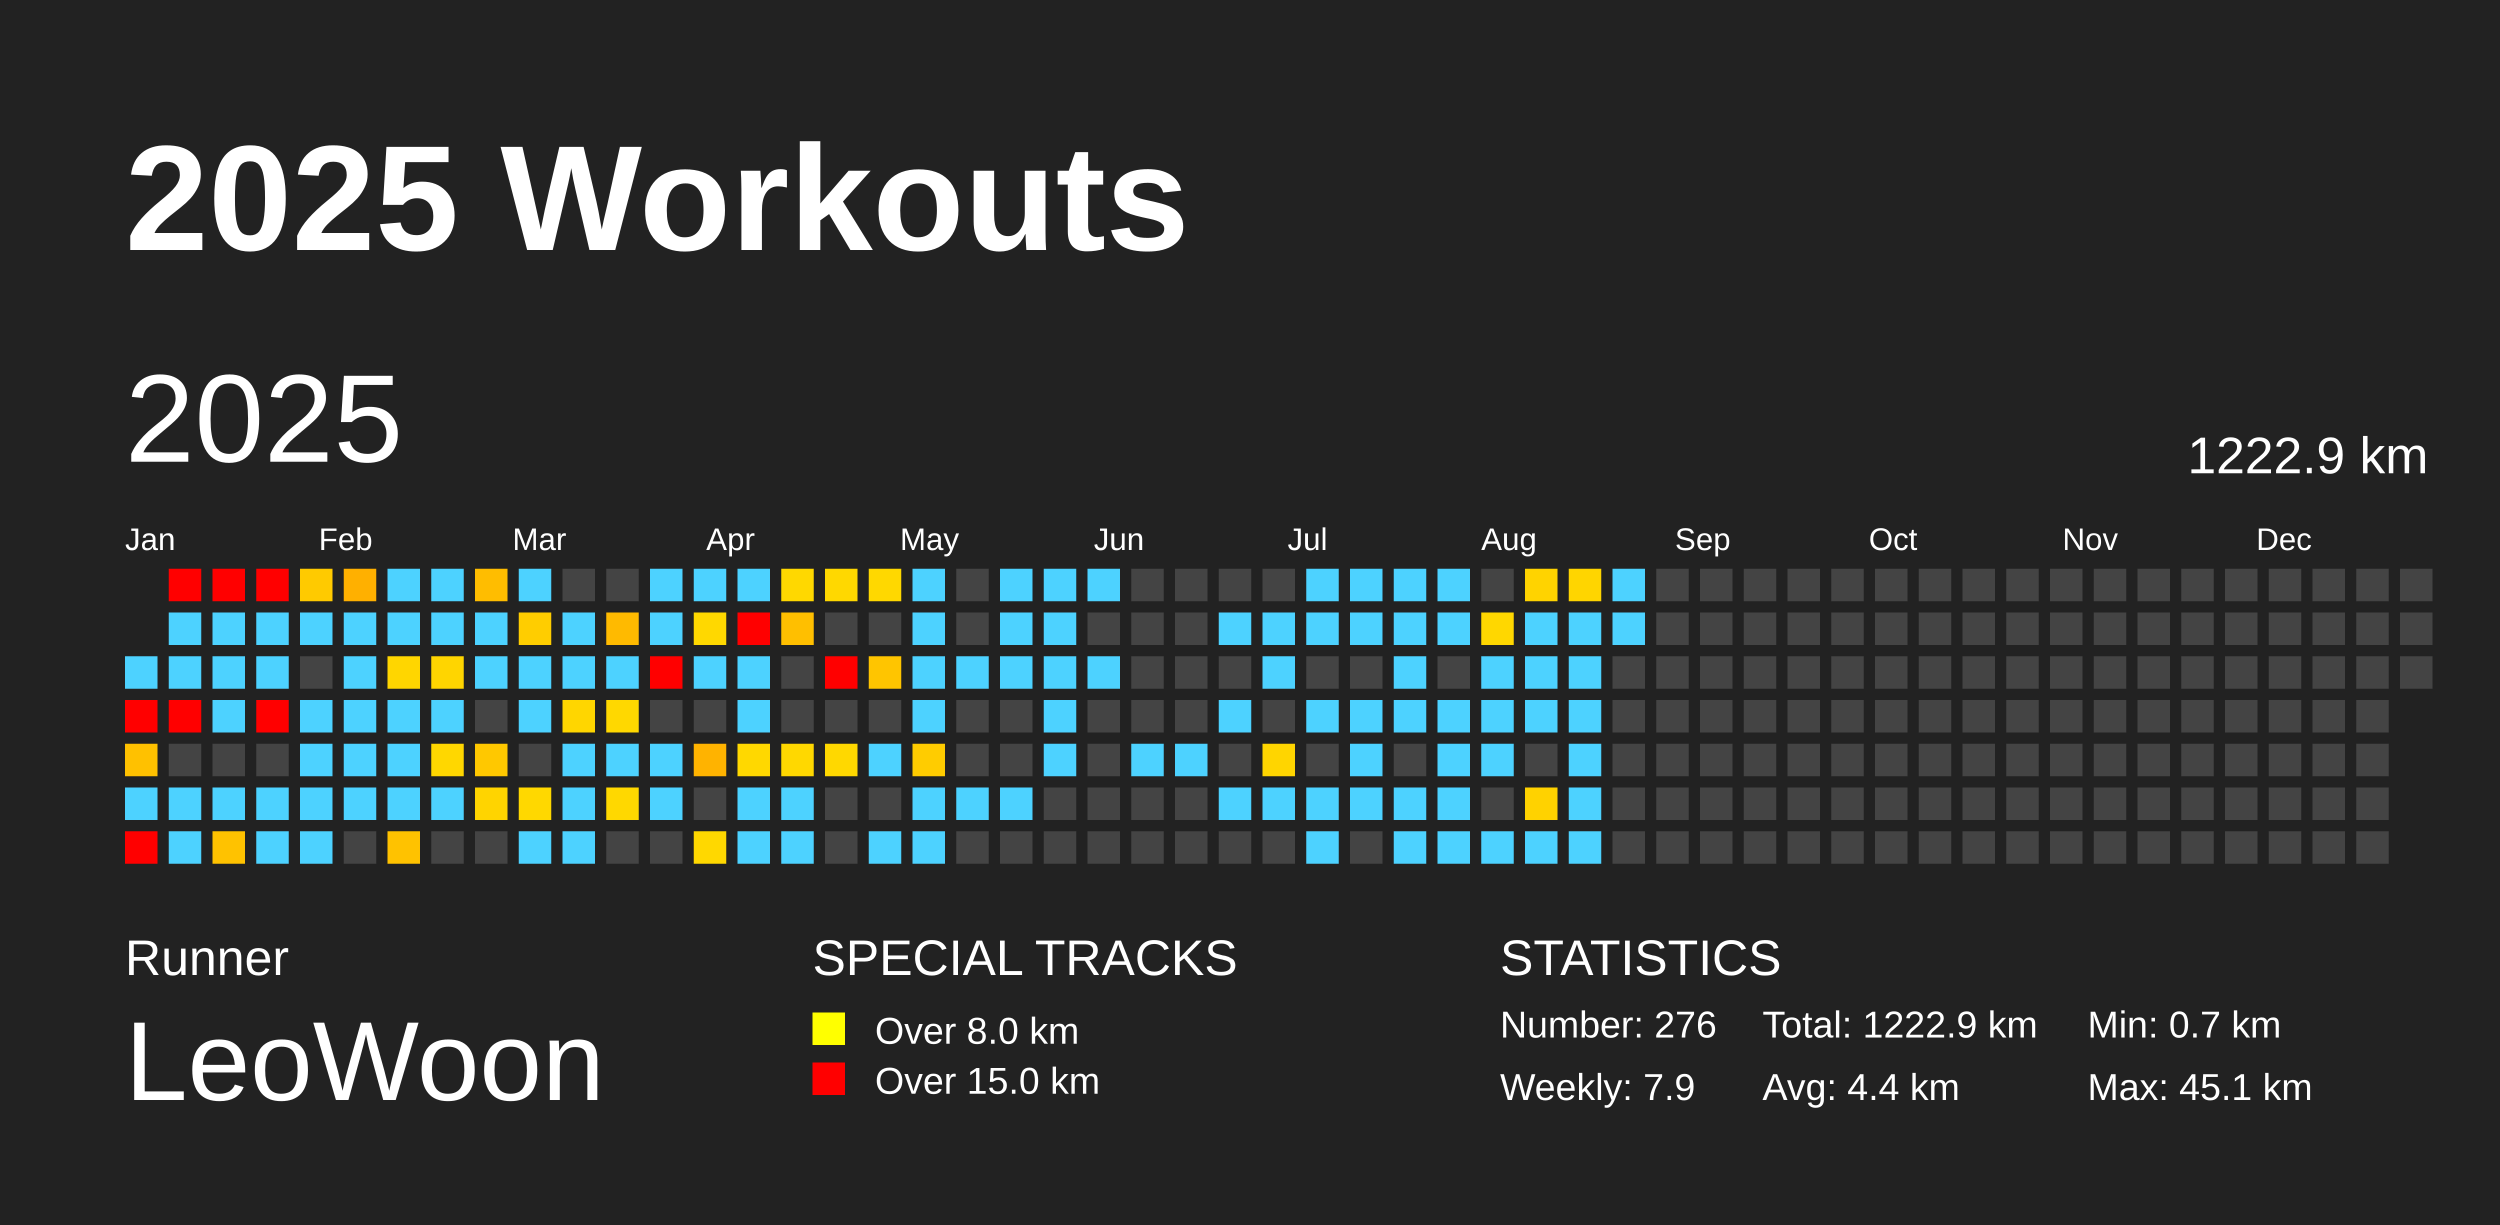
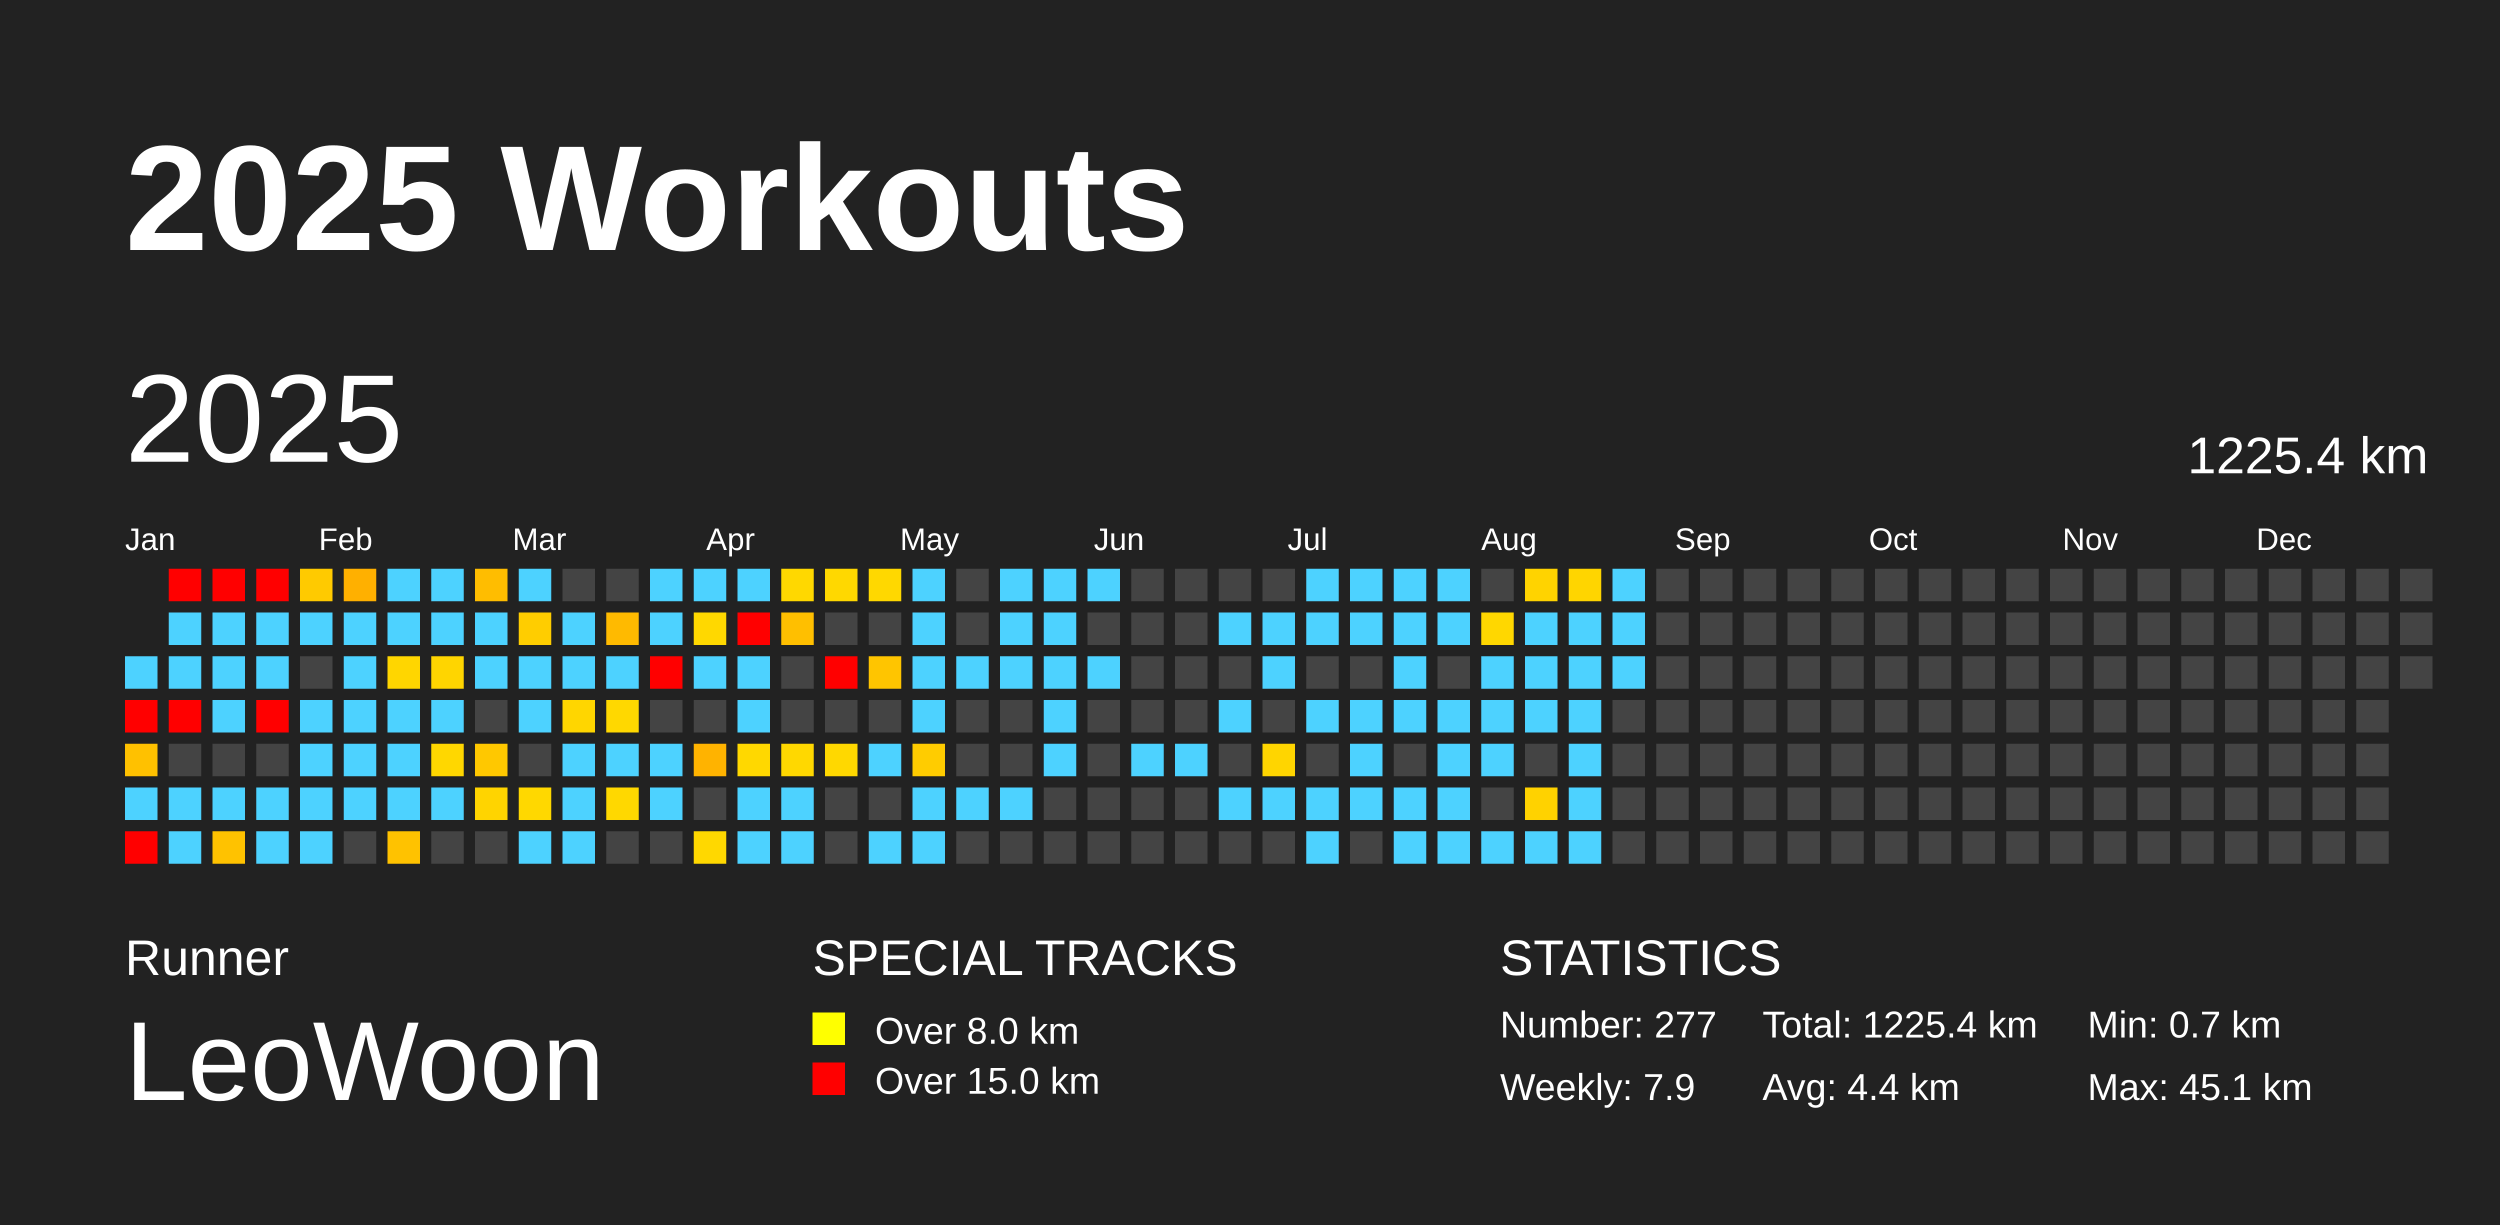
<svg xmlns="http://www.w3.org/2000/svg" baseProfile="full" height="98mm" version="1.1" viewBox="0,0,200,98" width="200mm">
  <defs />
  <rect fill="#222222" height="98" width="200" x="0" y="0" />
  <text fill="#FFFFFF" style="font-size:12px; font-family:Arial; font-weight:bold;" x="10" y="20">2025 Workouts</text>
  <text fill="#FFFFFF" style="font-size:4px; font-family:Arial" x="10" y="78">Runner</text>
  <text fill="#FFFFFF" style="font-size:9px; font-family:Arial" x="10" y="88">LeoWoon</text>
  <text fill="#FFFFFF" style="font-size:4px; font-family:Arial" x="65" y="78">SPECIAL TRACKS</text>
  <rect fill="yellow" height="2.6" width="2.6" x="65" y="81" />
  <text fill="#FFFFFF" style="font-size:3px; font-family:Arial" x="70" y="83.5">Over 8.0 km</text>
  <rect fill="red" height="2.6" width="2.6" x="65" y="85" />
  <text fill="#FFFFFF" style="font-size:3px; font-family:Arial" x="70" y="87.5">Over 15.0 km</text>
  <text fill="#FFFFFF" style="font-size:4px; font-family:Arial" x="120" y="78">STATISTICS</text>
-   <text fill="#FFFFFF" style="font-size:3px; font-family:Arial" x="120" y="83">Number: 276</text>
+   <text fill="#FFFFFF" style="font-size:3px; font-family:Arial" x="120" y="83">Number: 277</text>
  <text fill="#FFFFFF" style="font-size:3px; font-family:Arial" x="120" y="88">Weekly: 7.9</text>
-   <text fill="#FFFFFF" style="font-size:3px; font-family:Arial" x="141" y="83">Total: 1222.9 km</text>
+   <text fill="#FFFFFF" style="font-size:3px; font-family:Arial" x="141" y="83">Total: 1225.4 km</text>
  <text fill="#FFFFFF" style="font-size:3px; font-family:Arial" x="141" y="88">Avg: 4.4 km</text>
  <text fill="#FFFFFF" style="font-size:3px; font-family:Arial" x="167" y="83">Min: 0.7 km</text>
  <text fill="#FFFFFF" style="font-size:3px; font-family:Arial" x="167" y="88">Max: 45.1 km</text>
  <text dominant-baseline="hanging" fill="#FFFFFF" style="font-size:10.0px; font-family:Arial;" x="10" y="30">2025</text>
-   <text dominant-baseline="hanging" fill="#FFFFFF" style="font-size:4.125px; font-family:Arial;" x="175" y="35">1222.9 km</text>
+   <text dominant-baseline="hanging" fill="#FFFFFF" style="font-size:4.125px; font-family:Arial;" x="175" y="35">1225.4 km</text>
  <text fill="#FFFFFF" style="font-size:2.5px; font-family:Arial" x="10.0" y="44">Jan</text>
  <text fill="#FFFFFF" style="font-size:2.5px; font-family:Arial" x="25.5" y="44">Feb</text>
  <text fill="#FFFFFF" style="font-size:2.5px; font-family:Arial" x="41.0" y="44">Mar</text>
  <text fill="#FFFFFF" style="font-size:2.5px; font-family:Arial" x="56.5" y="44">Apr</text>
  <text fill="#FFFFFF" style="font-size:2.5px; font-family:Arial" x="72.0" y="44">May</text>
  <text fill="#FFFFFF" style="font-size:2.5px; font-family:Arial" x="87.5" y="44">Jun</text>
  <text fill="#FFFFFF" style="font-size:2.5px; font-family:Arial" x="103.0" y="44">Jul</text>
  <text fill="#FFFFFF" style="font-size:2.5px; font-family:Arial" x="118.5" y="44">Aug</text>
  <text fill="#FFFFFF" style="font-size:2.5px; font-family:Arial" x="134.0" y="44">Sep</text>
  <text fill="#FFFFFF" style="font-size:2.5px; font-family:Arial" x="149.5" y="44">Oct</text>
  <text fill="#FFFFFF" style="font-size:2.5px; font-family:Arial" x="165.0" y="44">Nov</text>
  <text fill="#FFFFFF" style="font-size:2.5px; font-family:Arial" x="180.5" y="44">Dec</text>
  <rect fill="#4dd2ff" height="2.6" width="2.6" x="10.0" y="52.5" />
  <rect fill="red" height="2.6" width="2.6" x="10.0" y="56.0" />
  <rect fill="#ffc100" height="2.6" width="2.6" x="10.0" y="59.5" />
  <rect fill="#4dd2ff" height="2.6" width="2.6" x="10.0" y="63.0" />
  <rect fill="red" height="2.6" width="2.6" x="10.0" y="66.5" />
  <rect fill="red" height="2.6" width="2.6" x="13.5" y="45.5" />
  <rect fill="#4dd2ff" height="2.6" width="2.6" x="13.5" y="49.0" />
  <rect fill="#4dd2ff" height="2.6" width="2.6" x="13.5" y="52.5" />
  <rect fill="red" height="2.6" width="2.6" x="13.5" y="56.0" />
  <rect fill="#444444" height="2.6" width="2.6" x="13.5" y="59.5" />
  <rect fill="#4dd2ff" height="2.6" width="2.6" x="13.5" y="63.0" />
  <rect fill="#4dd2ff" height="2.6" width="2.6" x="13.5" y="66.5" />
  <rect fill="red" height="2.6" width="2.6" x="17.0" y="45.5" />
  <rect fill="#4dd2ff" height="2.6" width="2.6" x="17.0" y="49.0" />
  <rect fill="#4dd2ff" height="2.6" width="2.6" x="17.0" y="52.5" />
  <rect fill="#4dd2ff" height="2.6" width="2.6" x="17.0" y="56.0" />
  <rect fill="#444444" height="2.6" width="2.6" x="17.0" y="59.5" />
  <rect fill="#4dd2ff" height="2.6" width="2.6" x="17.0" y="63.0" />
  <rect fill="#ffc200" height="2.6" width="2.6" x="17.0" y="66.5" />
  <rect fill="red" height="2.6" width="2.6" x="20.5" y="45.5" />
  <rect fill="#4dd2ff" height="2.6" width="2.6" x="20.5" y="49.0" />
  <rect fill="#4dd2ff" height="2.6" width="2.6" x="20.5" y="52.5" />
  <rect fill="red" height="2.6" width="2.6" x="20.5" y="56.0" />
  <rect fill="#444444" height="2.6" width="2.6" x="20.5" y="59.5" />
  <rect fill="#4dd2ff" height="2.6" width="2.6" x="20.5" y="63.0" />
  <rect fill="#4dd2ff" height="2.6" width="2.6" x="20.5" y="66.5" />
  <rect fill="#ffca00" height="2.6" width="2.6" x="24.0" y="45.5" />
  <rect fill="#4dd2ff" height="2.6" width="2.6" x="24.0" y="49.0" />
  <rect fill="#444444" height="2.6" width="2.6" x="24.0" y="52.5" />
  <rect fill="#4dd2ff" height="2.6" width="2.6" x="24.0" y="56.0" />
  <rect fill="#4dd2ff" height="2.6" width="2.6" x="24.0" y="59.5" />
  <rect fill="#4dd2ff" height="2.6" width="2.6" x="24.0" y="63.0" />
  <rect fill="#4dd2ff" height="2.6" width="2.6" x="24.0" y="66.5" />
  <rect fill="#ffb000" height="2.6" width="2.6" x="27.5" y="45.5" />
  <rect fill="#4dd2ff" height="2.6" width="2.6" x="27.5" y="49.0" />
  <rect fill="#4dd2ff" height="2.6" width="2.6" x="27.5" y="52.5" />
  <rect fill="#4dd2ff" height="2.6" width="2.6" x="27.5" y="56.0" />
  <rect fill="#4dd2ff" height="2.6" width="2.6" x="27.5" y="59.5" />
  <rect fill="#4dd2ff" height="2.6" width="2.6" x="27.5" y="63.0" />
  <rect fill="#444444" height="2.6" width="2.6" x="27.5" y="66.5" />
  <rect fill="#4dd2ff" height="2.6" width="2.6" x="31.0" y="45.5" />
  <rect fill="#4dd2ff" height="2.6" width="2.6" x="31.0" y="49.0" />
  <rect fill="#ffd600" height="2.6" width="2.6" x="31.0" y="52.5" />
  <rect fill="#4dd2ff" height="2.6" width="2.6" x="31.0" y="56.0" />
  <rect fill="#4dd2ff" height="2.6" width="2.6" x="31.0" y="59.5" />
  <rect fill="#4dd2ff" height="2.6" width="2.6" x="31.0" y="63.0" />
  <rect fill="#ffc200" height="2.6" width="2.6" x="31.0" y="66.5" />
  <rect fill="#4dd2ff" height="2.6" width="2.6" x="34.5" y="45.5" />
  <rect fill="#4dd2ff" height="2.6" width="2.6" x="34.5" y="49.0" />
  <rect fill="#ffd500" height="2.6" width="2.6" x="34.5" y="52.5" />
  <rect fill="#4dd2ff" height="2.6" width="2.6" x="34.5" y="56.0" />
  <rect fill="#ffd700" height="2.6" width="2.6" x="34.5" y="59.5" />
  <rect fill="#4dd2ff" height="2.6" width="2.6" x="34.5" y="63.0" />
  <rect fill="#444444" height="2.6" width="2.6" x="34.5" y="66.5" />
  <rect fill="#ffbd00" height="2.6" width="2.6" x="38.0" y="45.5" />
  <rect fill="#4dd2ff" height="2.6" width="2.6" x="38.0" y="49.0" />
  <rect fill="#4dd2ff" height="2.6" width="2.6" x="38.0" y="52.5" />
  <rect fill="#444444" height="2.6" width="2.6" x="38.0" y="56.0" />
  <rect fill="#ffc800" height="2.6" width="2.6" x="38.0" y="59.5" />
  <rect fill="#ffd400" height="2.6" width="2.6" x="38.0" y="63.0" />
  <rect fill="#444444" height="2.6" width="2.6" x="38.0" y="66.5" />
  <rect fill="#4dd2ff" height="2.6" width="2.6" x="41.5" y="45.5" />
  <rect fill="#ffcd00" height="2.6" width="2.6" x="41.5" y="49.0" />
  <rect fill="#4dd2ff" height="2.6" width="2.6" x="41.5" y="52.5" />
  <rect fill="#4dd2ff" height="2.6" width="2.6" x="41.5" y="56.0" />
  <rect fill="#444444" height="2.6" width="2.6" x="41.5" y="59.5" />
  <rect fill="#ffd800" height="2.6" width="2.6" x="41.5" y="63.0" />
  <rect fill="#4dd2ff" height="2.6" width="2.6" x="41.5" y="66.5" />
  <rect fill="#444444" height="2.6" width="2.6" x="45.0" y="45.5" />
  <rect fill="#4dd2ff" height="2.6" width="2.6" x="45.0" y="49.0" />
  <rect fill="#4dd2ff" height="2.6" width="2.6" x="45.0" y="52.5" />
  <rect fill="#ffd600" height="2.6" width="2.6" x="45.0" y="56.0" />
  <rect fill="#4dd2ff" height="2.6" width="2.6" x="45.0" y="59.5" />
  <rect fill="#4dd2ff" height="2.6" width="2.6" x="45.0" y="63.0" />
  <rect fill="#4dd2ff" height="2.6" width="2.6" x="45.0" y="66.5" />
  <rect fill="#444444" height="2.6" width="2.6" x="48.5" y="45.5" />
  <rect fill="#ffba00" height="2.6" width="2.6" x="48.5" y="49.0" />
  <rect fill="#4dd2ff" height="2.6" width="2.6" x="48.5" y="52.5" />
  <rect fill="#ffd800" height="2.6" width="2.6" x="48.5" y="56.0" />
  <rect fill="#4dd2ff" height="2.6" width="2.6" x="48.5" y="59.5" />
  <rect fill="#ffd800" height="2.6" width="2.6" x="48.5" y="63.0" />
  <rect fill="#444444" height="2.6" width="2.6" x="48.5" y="66.5" />
  <rect fill="#4dd2ff" height="2.6" width="2.6" x="52.0" y="45.5" />
  <rect fill="#4dd2ff" height="2.6" width="2.6" x="52.0" y="49.0" />
  <rect fill="red" height="2.6" width="2.6" x="52.0" y="52.5" />
  <rect fill="#444444" height="2.6" width="2.6" x="52.0" y="56.0" />
  <rect fill="#4dd2ff" height="2.6" width="2.6" x="52.0" y="59.5" />
  <rect fill="#4dd2ff" height="2.6" width="2.6" x="52.0" y="63.0" />
  <rect fill="#444444" height="2.6" width="2.6" x="52.0" y="66.5" />
  <rect fill="#4dd2ff" height="2.6" width="2.6" x="55.5" y="45.5" />
  <rect fill="#ffd800" height="2.6" width="2.6" x="55.5" y="49.0" />
  <rect fill="#4dd2ff" height="2.6" width="2.6" x="55.5" y="52.5" />
  <rect fill="#444444" height="2.6" width="2.6" x="55.5" y="56.0" />
  <rect fill="#ffb300" height="2.6" width="2.6" x="55.5" y="59.5" />
  <rect fill="#444444" height="2.6" width="2.6" x="55.5" y="63.0" />
  <rect fill="#ffd800" height="2.6" width="2.6" x="55.5" y="66.5" />
  <rect fill="#4dd2ff" height="2.6" width="2.6" x="59.0" y="45.5" />
  <rect fill="red" height="2.6" width="2.6" x="59.0" y="49.0" />
  <rect fill="#4dd2ff" height="2.6" width="2.6" x="59.0" y="52.5" />
  <rect fill="#4dd2ff" height="2.6" width="2.6" x="59.0" y="56.0" />
  <rect fill="#ffd800" height="2.6" width="2.6" x="59.0" y="59.5" />
  <rect fill="#4dd2ff" height="2.6" width="2.6" x="59.0" y="63.0" />
  <rect fill="#4dd2ff" height="2.6" width="2.6" x="59.0" y="66.5" />
  <rect fill="#ffd800" height="2.6" width="2.6" x="62.5" y="45.5" />
  <rect fill="#ffbf00" height="2.6" width="2.6" x="62.5" y="49.0" />
  <rect fill="#444444" height="2.6" width="2.6" x="62.5" y="52.5" />
  <rect fill="#444444" height="2.6" width="2.6" x="62.5" y="56.0" />
  <rect fill="#ffd800" height="2.6" width="2.6" x="62.5" y="59.5" />
  <rect fill="#4dd2ff" height="2.6" width="2.6" x="62.5" y="63.0" />
  <rect fill="#4dd2ff" height="2.6" width="2.6" x="62.5" y="66.5" />
  <rect fill="#ffd800" height="2.6" width="2.6" x="66.0" y="45.5" />
  <rect fill="#444444" height="2.6" width="2.6" x="66.0" y="49.0" />
  <rect fill="red" height="2.6" width="2.6" x="66.0" y="52.5" />
  <rect fill="#444444" height="2.6" width="2.6" x="66.0" y="56.0" />
  <rect fill="#ffd800" height="2.6" width="2.6" x="66.0" y="59.5" />
  <rect fill="#444444" height="2.6" width="2.6" x="66.0" y="63.0" />
  <rect fill="#444444" height="2.6" width="2.6" x="66.0" y="66.5" />
  <rect fill="#ffd800" height="2.6" width="2.6" x="69.5" y="45.5" />
  <rect fill="#444444" height="2.6" width="2.6" x="69.5" y="49.0" />
  <rect fill="#ffc500" height="2.6" width="2.6" x="69.5" y="52.5" />
  <rect fill="#444444" height="2.6" width="2.6" x="69.5" y="56.0" />
  <rect fill="#4dd2ff" height="2.6" width="2.6" x="69.5" y="59.5" />
  <rect fill="#444444" height="2.6" width="2.6" x="69.5" y="63.0" />
  <rect fill="#4dd2ff" height="2.6" width="2.6" x="69.5" y="66.5" />
  <rect fill="#4dd2ff" height="2.6" width="2.6" x="73.0" y="45.5" />
  <rect fill="#4dd2ff" height="2.6" width="2.6" x="73.0" y="49.0" />
  <rect fill="#4dd2ff" height="2.6" width="2.6" x="73.0" y="52.5" />
  <rect fill="#4dd2ff" height="2.6" width="2.6" x="73.0" y="56.0" />
  <rect fill="#ffcc00" height="2.6" width="2.6" x="73.0" y="59.5" />
  <rect fill="#4dd2ff" height="2.6" width="2.6" x="73.0" y="63.0" />
  <rect fill="#4dd2ff" height="2.6" width="2.6" x="73.0" y="66.5" />
  <rect fill="#444444" height="2.6" width="2.6" x="76.5" y="45.5" />
  <rect fill="#444444" height="2.6" width="2.6" x="76.5" y="49.0" />
  <rect fill="#4dd2ff" height="2.6" width="2.6" x="76.5" y="52.5" />
  <rect fill="#444444" height="2.6" width="2.6" x="76.5" y="56.0" />
  <rect fill="#444444" height="2.6" width="2.6" x="76.5" y="59.5" />
  <rect fill="#4dd2ff" height="2.6" width="2.6" x="76.5" y="63.0" />
  <rect fill="#444444" height="2.6" width="2.6" x="76.5" y="66.5" />
  <rect fill="#4dd2ff" height="2.6" width="2.6" x="80.0" y="45.5" />
  <rect fill="#4dd2ff" height="2.6" width="2.6" x="80.0" y="49.0" />
  <rect fill="#4dd2ff" height="2.6" width="2.6" x="80.0" y="52.5" />
  <rect fill="#444444" height="2.6" width="2.6" x="80.0" y="56.0" />
  <rect fill="#444444" height="2.6" width="2.6" x="80.0" y="59.5" />
  <rect fill="#4dd2ff" height="2.6" width="2.6" x="80.0" y="63.0" />
  <rect fill="#444444" height="2.6" width="2.6" x="80.0" y="66.5" />
  <rect fill="#4dd2ff" height="2.6" width="2.6" x="83.5" y="45.5" />
  <rect fill="#4dd2ff" height="2.6" width="2.6" x="83.5" y="49.0" />
  <rect fill="#4dd2ff" height="2.6" width="2.6" x="83.5" y="52.5" />
  <rect fill="#4dd2ff" height="2.6" width="2.6" x="83.5" y="56.0" />
  <rect fill="#4dd2ff" height="2.6" width="2.6" x="83.5" y="59.5" />
  <rect fill="#444444" height="2.6" width="2.6" x="83.5" y="63.0" />
  <rect fill="#444444" height="2.6" width="2.6" x="83.5" y="66.5" />
  <rect fill="#4dd2ff" height="2.6" width="2.6" x="87.0" y="45.5" />
  <rect fill="#444444" height="2.6" width="2.6" x="87.0" y="49.0" />
  <rect fill="#4dd2ff" height="2.6" width="2.6" x="87.0" y="52.5" />
  <rect fill="#444444" height="2.6" width="2.6" x="87.0" y="56.0" />
  <rect fill="#444444" height="2.6" width="2.6" x="87.0" y="59.5" />
  <rect fill="#444444" height="2.6" width="2.6" x="87.0" y="63.0" />
  <rect fill="#444444" height="2.6" width="2.6" x="87.0" y="66.5" />
  <rect fill="#444444" height="2.6" width="2.6" x="90.5" y="45.5" />
  <rect fill="#444444" height="2.6" width="2.6" x="90.5" y="49.0" />
  <rect fill="#444444" height="2.6" width="2.6" x="90.5" y="52.5" />
  <rect fill="#444444" height="2.6" width="2.6" x="90.5" y="56.0" />
  <rect fill="#4dd2ff" height="2.6" width="2.6" x="90.5" y="59.5" />
  <rect fill="#444444" height="2.6" width="2.6" x="90.5" y="63.0" />
  <rect fill="#444444" height="2.6" width="2.6" x="90.5" y="66.5" />
  <rect fill="#444444" height="2.6" width="2.6" x="94.0" y="45.5" />
  <rect fill="#444444" height="2.6" width="2.6" x="94.0" y="49.0" />
  <rect fill="#444444" height="2.6" width="2.6" x="94.0" y="52.5" />
  <rect fill="#444444" height="2.6" width="2.6" x="94.0" y="56.0" />
  <rect fill="#4dd2ff" height="2.6" width="2.6" x="94.0" y="59.5" />
  <rect fill="#444444" height="2.6" width="2.6" x="94.0" y="63.0" />
  <rect fill="#444444" height="2.6" width="2.6" x="94.0" y="66.5" />
  <rect fill="#444444" height="2.6" width="2.6" x="97.5" y="45.5" />
  <rect fill="#4dd2ff" height="2.6" width="2.6" x="97.5" y="49.0" />
  <rect fill="#444444" height="2.6" width="2.6" x="97.5" y="52.5" />
  <rect fill="#4dd2ff" height="2.6" width="2.6" x="97.5" y="56.0" />
  <rect fill="#444444" height="2.6" width="2.6" x="97.5" y="59.5" />
  <rect fill="#4dd2ff" height="2.6" width="2.6" x="97.5" y="63.0" />
  <rect fill="#444444" height="2.6" width="2.6" x="97.5" y="66.5" />
  <rect fill="#444444" height="2.6" width="2.6" x="101.0" y="45.5" />
  <rect fill="#4dd2ff" height="2.6" width="2.6" x="101.0" y="49.0" />
  <rect fill="#4dd2ff" height="2.6" width="2.6" x="101.0" y="52.5" />
  <rect fill="#444444" height="2.6" width="2.6" x="101.0" y="56.0" />
  <rect fill="#ffd500" height="2.6" width="2.6" x="101.0" y="59.5" />
  <rect fill="#4dd2ff" height="2.6" width="2.6" x="101.0" y="63.0" />
  <rect fill="#444444" height="2.6" width="2.6" x="101.0" y="66.5" />
  <rect fill="#4dd2ff" height="2.6" width="2.6" x="104.5" y="45.5" />
  <rect fill="#4dd2ff" height="2.6" width="2.6" x="104.5" y="49.0" />
  <rect fill="#444444" height="2.6" width="2.6" x="104.5" y="52.5" />
  <rect fill="#4dd2ff" height="2.6" width="2.6" x="104.5" y="56.0" />
  <rect fill="#444444" height="2.6" width="2.6" x="104.5" y="59.5" />
  <rect fill="#4dd2ff" height="2.6" width="2.6" x="104.5" y="63.0" />
  <rect fill="#4dd2ff" height="2.6" width="2.6" x="104.5" y="66.5" />
  <rect fill="#4dd2ff" height="2.6" width="2.6" x="108.0" y="45.5" />
  <rect fill="#4dd2ff" height="2.6" width="2.6" x="108.0" y="49.0" />
  <rect fill="#444444" height="2.6" width="2.6" x="108.0" y="52.5" />
  <rect fill="#4dd2ff" height="2.6" width="2.6" x="108.0" y="56.0" />
  <rect fill="#4dd2ff" height="2.6" width="2.6" x="108.0" y="59.5" />
  <rect fill="#4dd2ff" height="2.6" width="2.6" x="108.0" y="63.0" />
  <rect fill="#444444" height="2.6" width="2.6" x="108.0" y="66.5" />
  <rect fill="#4dd2ff" height="2.6" width="2.6" x="111.5" y="45.5" />
  <rect fill="#4dd2ff" height="2.6" width="2.6" x="111.5" y="49.0" />
  <rect fill="#4dd2ff" height="2.6" width="2.6" x="111.5" y="52.5" />
  <rect fill="#4dd2ff" height="2.6" width="2.6" x="111.5" y="56.0" />
  <rect fill="#444444" height="2.6" width="2.6" x="111.5" y="59.5" />
  <rect fill="#4dd2ff" height="2.6" width="2.6" x="111.5" y="63.0" />
  <rect fill="#4dd2ff" height="2.6" width="2.6" x="111.5" y="66.5" />
  <rect fill="#4dd2ff" height="2.6" width="2.6" x="115.0" y="45.5" />
  <rect fill="#4dd2ff" height="2.6" width="2.6" x="115.0" y="49.0" />
  <rect fill="#444444" height="2.6" width="2.6" x="115.0" y="52.5" />
  <rect fill="#4dd2ff" height="2.6" width="2.6" x="115.0" y="56.0" />
  <rect fill="#4dd2ff" height="2.6" width="2.6" x="115.0" y="59.5" />
  <rect fill="#4dd2ff" height="2.6" width="2.6" x="115.0" y="63.0" />
  <rect fill="#4dd2ff" height="2.6" width="2.6" x="115.0" y="66.5" />
  <rect fill="#444444" height="2.6" width="2.6" x="118.5" y="45.5" />
  <rect fill="#ffd700" height="2.6" width="2.6" x="118.5" y="49.0" />
  <rect fill="#4dd2ff" height="2.6" width="2.6" x="118.5" y="52.5" />
  <rect fill="#4dd2ff" height="2.6" width="2.6" x="118.5" y="56.0" />
  <rect fill="#4dd2ff" height="2.6" width="2.6" x="118.5" y="59.5" />
  <rect fill="#444444" height="2.6" width="2.6" x="118.5" y="63.0" />
  <rect fill="#4dd2ff" height="2.6" width="2.6" x="118.5" y="66.5" />
  <rect fill="#ffd300" height="2.6" width="2.6" x="122.0" y="45.5" />
  <rect fill="#4dd2ff" height="2.6" width="2.6" x="122.0" y="49.0" />
  <rect fill="#4dd2ff" height="2.6" width="2.6" x="122.0" y="52.5" />
  <rect fill="#4dd2ff" height="2.6" width="2.6" x="122.0" y="56.0" />
  <rect fill="#444444" height="2.6" width="2.6" x="122.0" y="59.5" />
  <rect fill="#ffd200" height="2.6" width="2.6" x="122.0" y="63.0" />
  <rect fill="#4dd2ff" height="2.6" width="2.6" x="122.0" y="66.5" />
  <rect fill="#ffd500" height="2.6" width="2.6" x="125.5" y="45.5" />
  <rect fill="#4dd2ff" height="2.6" width="2.6" x="125.5" y="49.0" />
  <rect fill="#4dd2ff" height="2.6" width="2.6" x="125.5" y="52.5" />
  <rect fill="#4dd2ff" height="2.6" width="2.6" x="125.5" y="56.0" />
  <rect fill="#4dd2ff" height="2.6" width="2.6" x="125.5" y="59.5" />
  <rect fill="#4dd2ff" height="2.6" width="2.6" x="125.5" y="63.0" />
  <rect fill="#4dd2ff" height="2.6" width="2.6" x="125.5" y="66.5" />
  <rect fill="#4dd2ff" height="2.6" width="2.6" x="129.0" y="45.5" />
  <rect fill="#4dd2ff" height="2.6" width="2.6" x="129.0" y="49.0" />
-   <rect fill="#444444" height="2.6" width="2.6" x="129.0" y="52.5" />
+   <rect fill="#4dd2ff" height="2.6" width="2.6" x="129.0" y="52.5" />
  <rect fill="#444444" height="2.6" width="2.6" x="129.0" y="56.0" />
  <rect fill="#444444" height="2.6" width="2.6" x="129.0" y="59.5" />
  <rect fill="#444444" height="2.6" width="2.6" x="129.0" y="63.0" />
  <rect fill="#444444" height="2.6" width="2.6" x="129.0" y="66.5" />
  <rect fill="#444444" height="2.6" width="2.6" x="132.5" y="45.5" />
  <rect fill="#444444" height="2.6" width="2.6" x="132.5" y="49.0" />
  <rect fill="#444444" height="2.6" width="2.6" x="132.5" y="52.5" />
  <rect fill="#444444" height="2.6" width="2.6" x="132.5" y="56.0" />
  <rect fill="#444444" height="2.6" width="2.6" x="132.5" y="59.5" />
  <rect fill="#444444" height="2.6" width="2.6" x="132.5" y="63.0" />
  <rect fill="#444444" height="2.6" width="2.6" x="132.5" y="66.5" />
  <rect fill="#444444" height="2.6" width="2.6" x="136.0" y="45.5" />
  <rect fill="#444444" height="2.6" width="2.6" x="136.0" y="49.0" />
  <rect fill="#444444" height="2.6" width="2.6" x="136.0" y="52.5" />
  <rect fill="#444444" height="2.6" width="2.6" x="136.0" y="56.0" />
  <rect fill="#444444" height="2.6" width="2.6" x="136.0" y="59.5" />
  <rect fill="#444444" height="2.6" width="2.6" x="136.0" y="63.0" />
  <rect fill="#444444" height="2.6" width="2.6" x="136.0" y="66.5" />
  <rect fill="#444444" height="2.6" width="2.6" x="139.5" y="45.5" />
  <rect fill="#444444" height="2.6" width="2.6" x="139.5" y="49.0" />
  <rect fill="#444444" height="2.6" width="2.6" x="139.5" y="52.5" />
  <rect fill="#444444" height="2.6" width="2.6" x="139.5" y="56.0" />
  <rect fill="#444444" height="2.6" width="2.6" x="139.5" y="59.5" />
  <rect fill="#444444" height="2.6" width="2.6" x="139.5" y="63.0" />
  <rect fill="#444444" height="2.6" width="2.6" x="139.5" y="66.5" />
  <rect fill="#444444" height="2.6" width="2.6" x="143.0" y="45.5" />
  <rect fill="#444444" height="2.6" width="2.6" x="143.0" y="49.0" />
  <rect fill="#444444" height="2.6" width="2.6" x="143.0" y="52.5" />
  <rect fill="#444444" height="2.6" width="2.6" x="143.0" y="56.0" />
  <rect fill="#444444" height="2.6" width="2.6" x="143.0" y="59.5" />
  <rect fill="#444444" height="2.6" width="2.6" x="143.0" y="63.0" />
  <rect fill="#444444" height="2.6" width="2.6" x="143.0" y="66.5" />
  <rect fill="#444444" height="2.6" width="2.6" x="146.5" y="45.5" />
  <rect fill="#444444" height="2.6" width="2.6" x="146.5" y="49.0" />
  <rect fill="#444444" height="2.6" width="2.6" x="146.5" y="52.5" />
  <rect fill="#444444" height="2.6" width="2.6" x="146.5" y="56.0" />
  <rect fill="#444444" height="2.6" width="2.6" x="146.5" y="59.5" />
  <rect fill="#444444" height="2.6" width="2.6" x="146.5" y="63.0" />
  <rect fill="#444444" height="2.6" width="2.6" x="146.5" y="66.5" />
  <rect fill="#444444" height="2.6" width="2.6" x="150.0" y="45.5" />
  <rect fill="#444444" height="2.6" width="2.6" x="150.0" y="49.0" />
  <rect fill="#444444" height="2.6" width="2.6" x="150.0" y="52.5" />
  <rect fill="#444444" height="2.6" width="2.6" x="150.0" y="56.0" />
  <rect fill="#444444" height="2.6" width="2.6" x="150.0" y="59.5" />
  <rect fill="#444444" height="2.6" width="2.6" x="150.0" y="63.0" />
  <rect fill="#444444" height="2.6" width="2.6" x="150.0" y="66.5" />
  <rect fill="#444444" height="2.6" width="2.6" x="153.5" y="45.5" />
  <rect fill="#444444" height="2.6" width="2.6" x="153.5" y="49.0" />
  <rect fill="#444444" height="2.6" width="2.6" x="153.5" y="52.5" />
  <rect fill="#444444" height="2.6" width="2.6" x="153.5" y="56.0" />
  <rect fill="#444444" height="2.6" width="2.6" x="153.5" y="59.5" />
  <rect fill="#444444" height="2.6" width="2.6" x="153.5" y="63.0" />
  <rect fill="#444444" height="2.6" width="2.6" x="153.5" y="66.5" />
  <rect fill="#444444" height="2.6" width="2.6" x="157.0" y="45.5" />
  <rect fill="#444444" height="2.6" width="2.6" x="157.0" y="49.0" />
  <rect fill="#444444" height="2.6" width="2.6" x="157.0" y="52.5" />
  <rect fill="#444444" height="2.6" width="2.6" x="157.0" y="56.0" />
  <rect fill="#444444" height="2.6" width="2.6" x="157.0" y="59.5" />
  <rect fill="#444444" height="2.6" width="2.6" x="157.0" y="63.0" />
  <rect fill="#444444" height="2.6" width="2.6" x="157.0" y="66.5" />
  <rect fill="#444444" height="2.6" width="2.6" x="160.5" y="45.5" />
  <rect fill="#444444" height="2.6" width="2.6" x="160.5" y="49.0" />
  <rect fill="#444444" height="2.6" width="2.6" x="160.5" y="52.5" />
  <rect fill="#444444" height="2.6" width="2.6" x="160.5" y="56.0" />
  <rect fill="#444444" height="2.6" width="2.6" x="160.5" y="59.5" />
  <rect fill="#444444" height="2.6" width="2.6" x="160.5" y="63.0" />
  <rect fill="#444444" height="2.6" width="2.6" x="160.5" y="66.5" />
  <rect fill="#444444" height="2.6" width="2.6" x="164.0" y="45.5" />
  <rect fill="#444444" height="2.6" width="2.6" x="164.0" y="49.0" />
  <rect fill="#444444" height="2.6" width="2.6" x="164.0" y="52.5" />
  <rect fill="#444444" height="2.6" width="2.6" x="164.0" y="56.0" />
  <rect fill="#444444" height="2.6" width="2.6" x="164.0" y="59.5" />
  <rect fill="#444444" height="2.6" width="2.6" x="164.0" y="63.0" />
  <rect fill="#444444" height="2.6" width="2.6" x="164.0" y="66.5" />
  <rect fill="#444444" height="2.6" width="2.6" x="167.5" y="45.5" />
  <rect fill="#444444" height="2.6" width="2.6" x="167.5" y="49.0" />
  <rect fill="#444444" height="2.6" width="2.6" x="167.5" y="52.5" />
  <rect fill="#444444" height="2.6" width="2.6" x="167.5" y="56.0" />
  <rect fill="#444444" height="2.6" width="2.6" x="167.5" y="59.5" />
  <rect fill="#444444" height="2.6" width="2.6" x="167.5" y="63.0" />
  <rect fill="#444444" height="2.6" width="2.6" x="167.5" y="66.5" />
  <rect fill="#444444" height="2.6" width="2.6" x="171.0" y="45.5" />
  <rect fill="#444444" height="2.6" width="2.6" x="171.0" y="49.0" />
  <rect fill="#444444" height="2.6" width="2.6" x="171.0" y="52.5" />
  <rect fill="#444444" height="2.6" width="2.6" x="171.0" y="56.0" />
  <rect fill="#444444" height="2.6" width="2.6" x="171.0" y="59.5" />
  <rect fill="#444444" height="2.6" width="2.6" x="171.0" y="63.0" />
  <rect fill="#444444" height="2.6" width="2.6" x="171.0" y="66.5" />
  <rect fill="#444444" height="2.6" width="2.6" x="174.5" y="45.5" />
  <rect fill="#444444" height="2.6" width="2.6" x="174.5" y="49.0" />
  <rect fill="#444444" height="2.6" width="2.6" x="174.5" y="52.5" />
  <rect fill="#444444" height="2.6" width="2.6" x="174.5" y="56.0" />
  <rect fill="#444444" height="2.6" width="2.6" x="174.5" y="59.5" />
  <rect fill="#444444" height="2.6" width="2.6" x="174.5" y="63.0" />
  <rect fill="#444444" height="2.6" width="2.6" x="174.5" y="66.5" />
  <rect fill="#444444" height="2.6" width="2.6" x="178.0" y="45.5" />
  <rect fill="#444444" height="2.6" width="2.6" x="178.0" y="49.0" />
  <rect fill="#444444" height="2.6" width="2.6" x="178.0" y="52.5" />
  <rect fill="#444444" height="2.6" width="2.6" x="178.0" y="56.0" />
  <rect fill="#444444" height="2.6" width="2.6" x="178.0" y="59.5" />
  <rect fill="#444444" height="2.6" width="2.6" x="178.0" y="63.0" />
  <rect fill="#444444" height="2.6" width="2.6" x="178.0" y="66.5" />
  <rect fill="#444444" height="2.6" width="2.6" x="181.5" y="45.5" />
  <rect fill="#444444" height="2.6" width="2.6" x="181.5" y="49.0" />
  <rect fill="#444444" height="2.6" width="2.6" x="181.5" y="52.5" />
  <rect fill="#444444" height="2.6" width="2.6" x="181.5" y="56.0" />
  <rect fill="#444444" height="2.6" width="2.6" x="181.5" y="59.5" />
  <rect fill="#444444" height="2.6" width="2.6" x="181.5" y="63.0" />
  <rect fill="#444444" height="2.6" width="2.6" x="181.5" y="66.5" />
  <rect fill="#444444" height="2.6" width="2.6" x="185.0" y="45.5" />
  <rect fill="#444444" height="2.6" width="2.6" x="185.0" y="49.0" />
  <rect fill="#444444" height="2.6" width="2.6" x="185.0" y="52.5" />
  <rect fill="#444444" height="2.6" width="2.6" x="185.0" y="56.0" />
  <rect fill="#444444" height="2.6" width="2.6" x="185.0" y="59.5" />
  <rect fill="#444444" height="2.6" width="2.6" x="185.0" y="63.0" />
  <rect fill="#444444" height="2.6" width="2.6" x="185.0" y="66.5" />
  <rect fill="#444444" height="2.6" width="2.6" x="188.5" y="45.5" />
  <rect fill="#444444" height="2.6" width="2.6" x="188.5" y="49.0" />
  <rect fill="#444444" height="2.6" width="2.6" x="188.5" y="52.5" />
  <rect fill="#444444" height="2.6" width="2.6" x="188.5" y="56.0" />
  <rect fill="#444444" height="2.6" width="2.6" x="188.5" y="59.5" />
  <rect fill="#444444" height="2.6" width="2.6" x="188.5" y="63.0" />
  <rect fill="#444444" height="2.6" width="2.6" x="188.5" y="66.5" />
  <rect fill="#444444" height="2.6" width="2.6" x="192.0" y="45.5" />
  <rect fill="#444444" height="2.6" width="2.6" x="192.0" y="49.0" />
  <rect fill="#444444" height="2.6" width="2.6" x="192.0" y="52.5" />
</svg>
